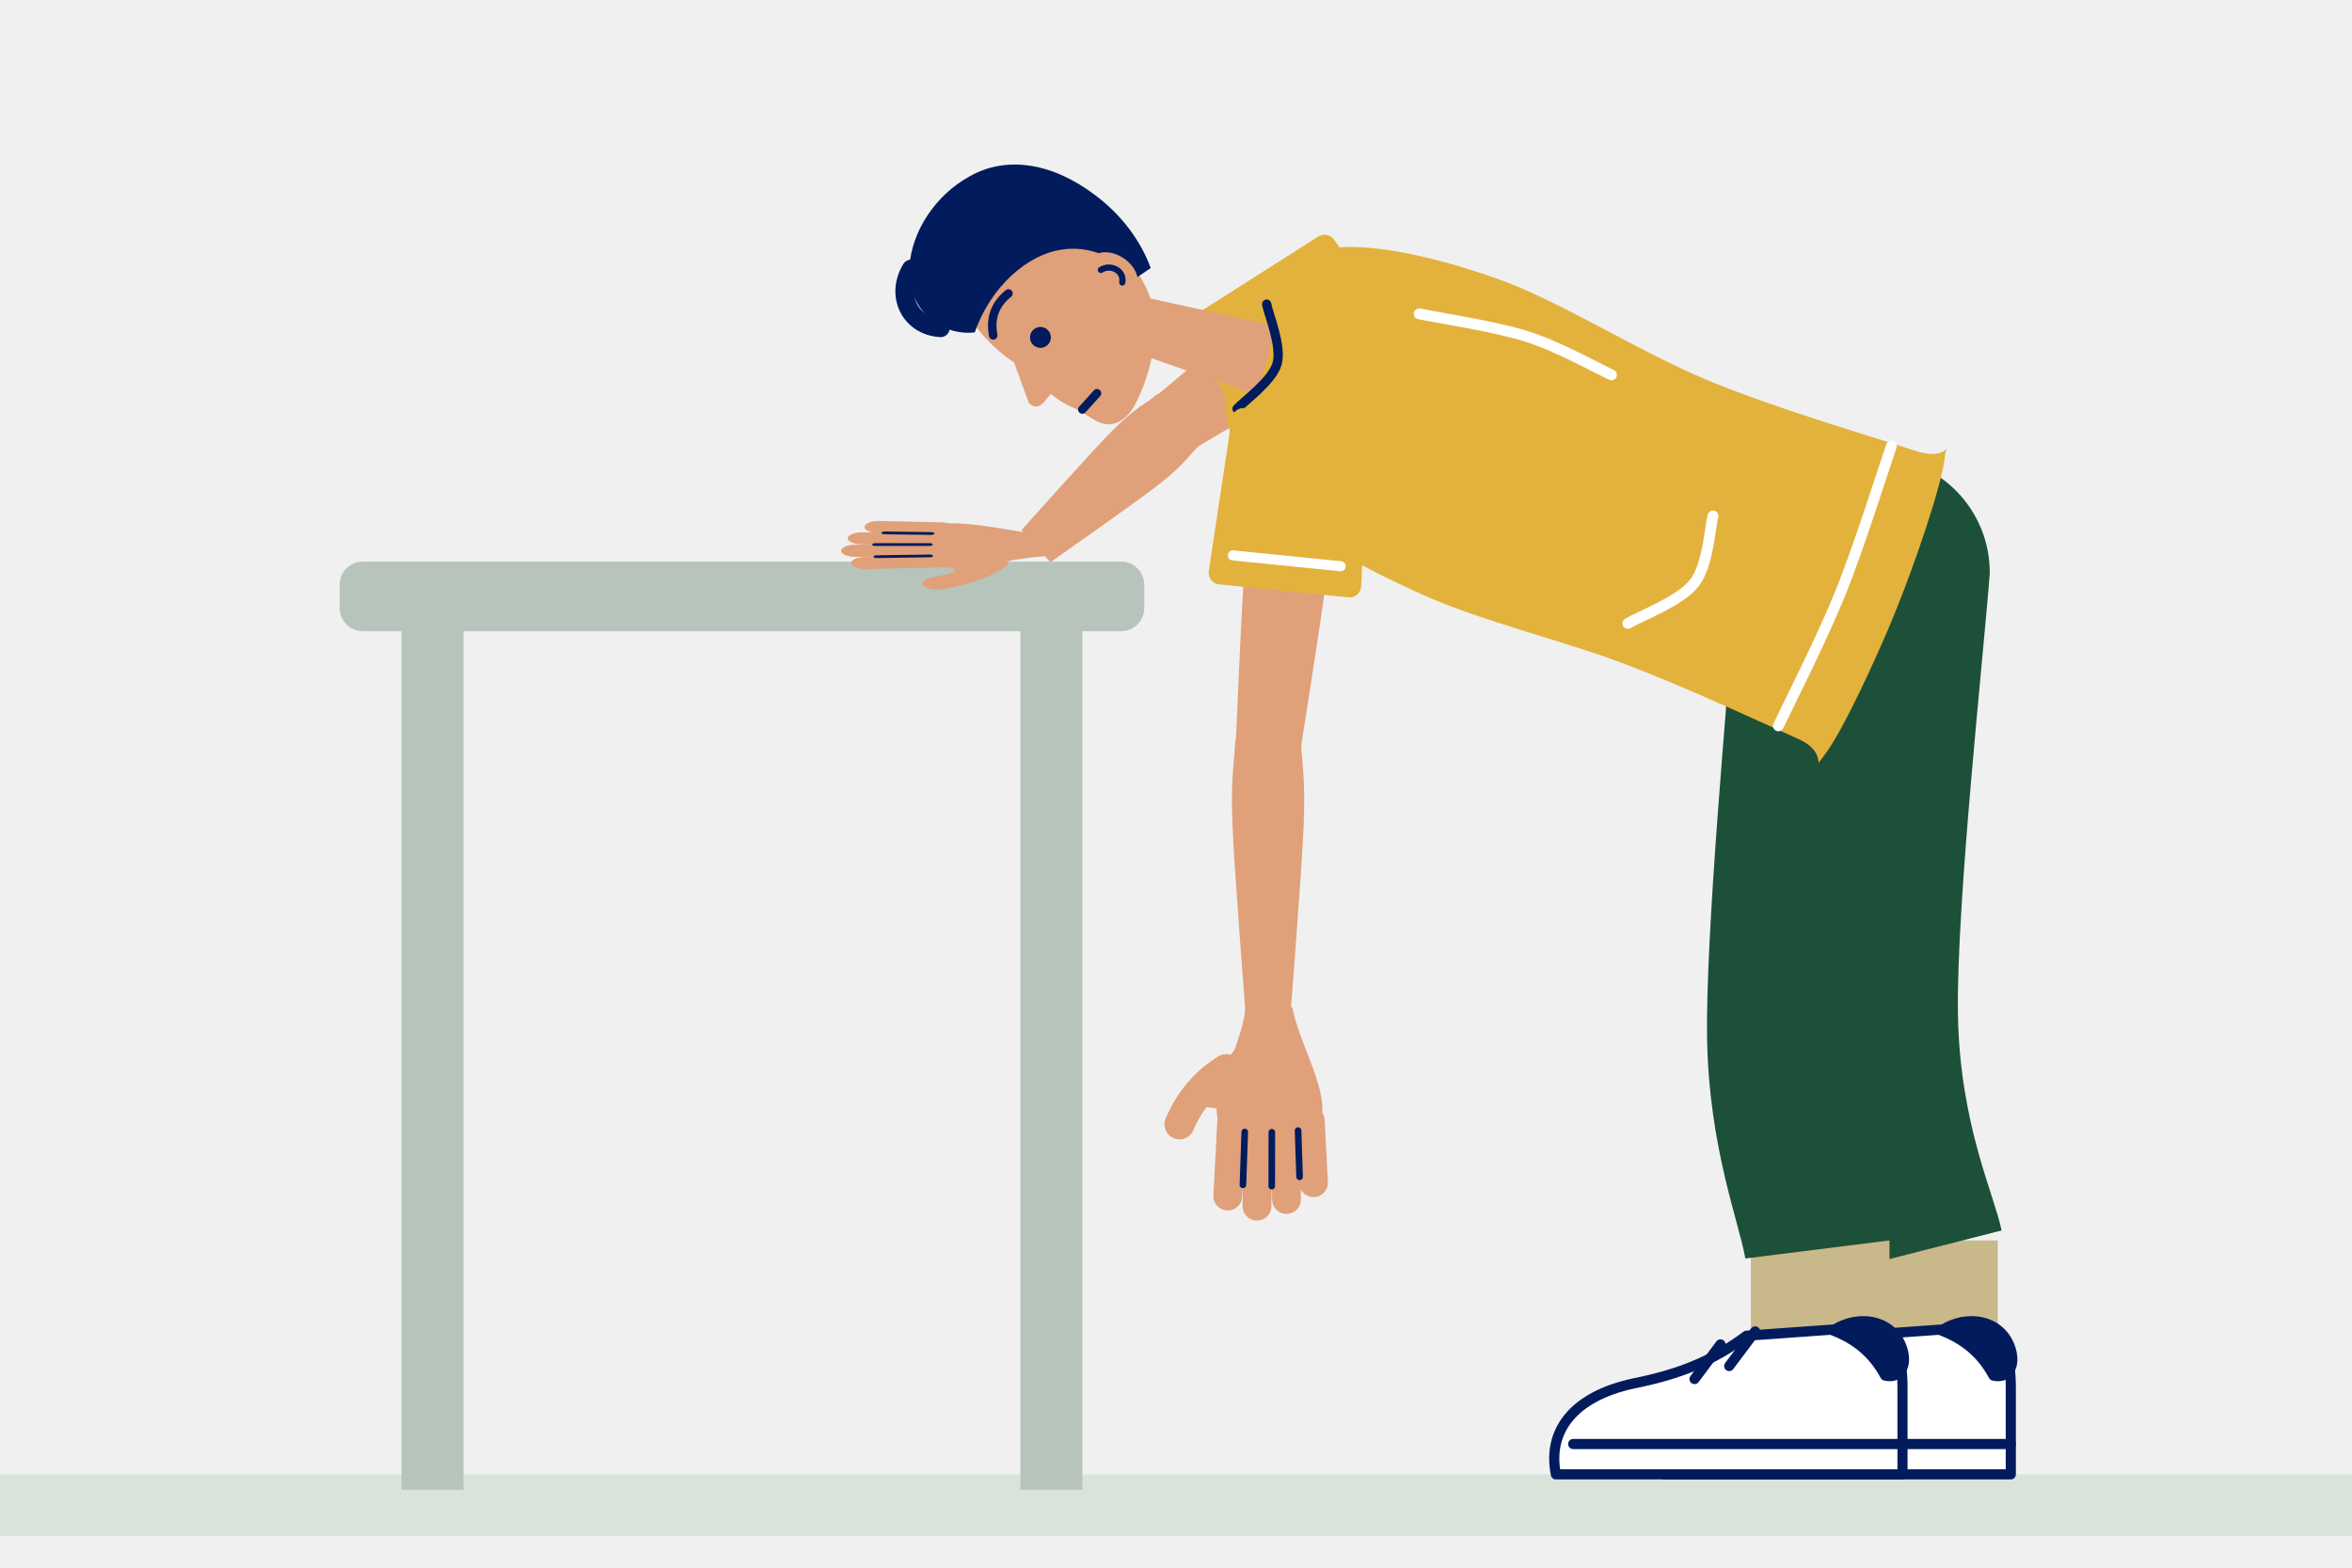
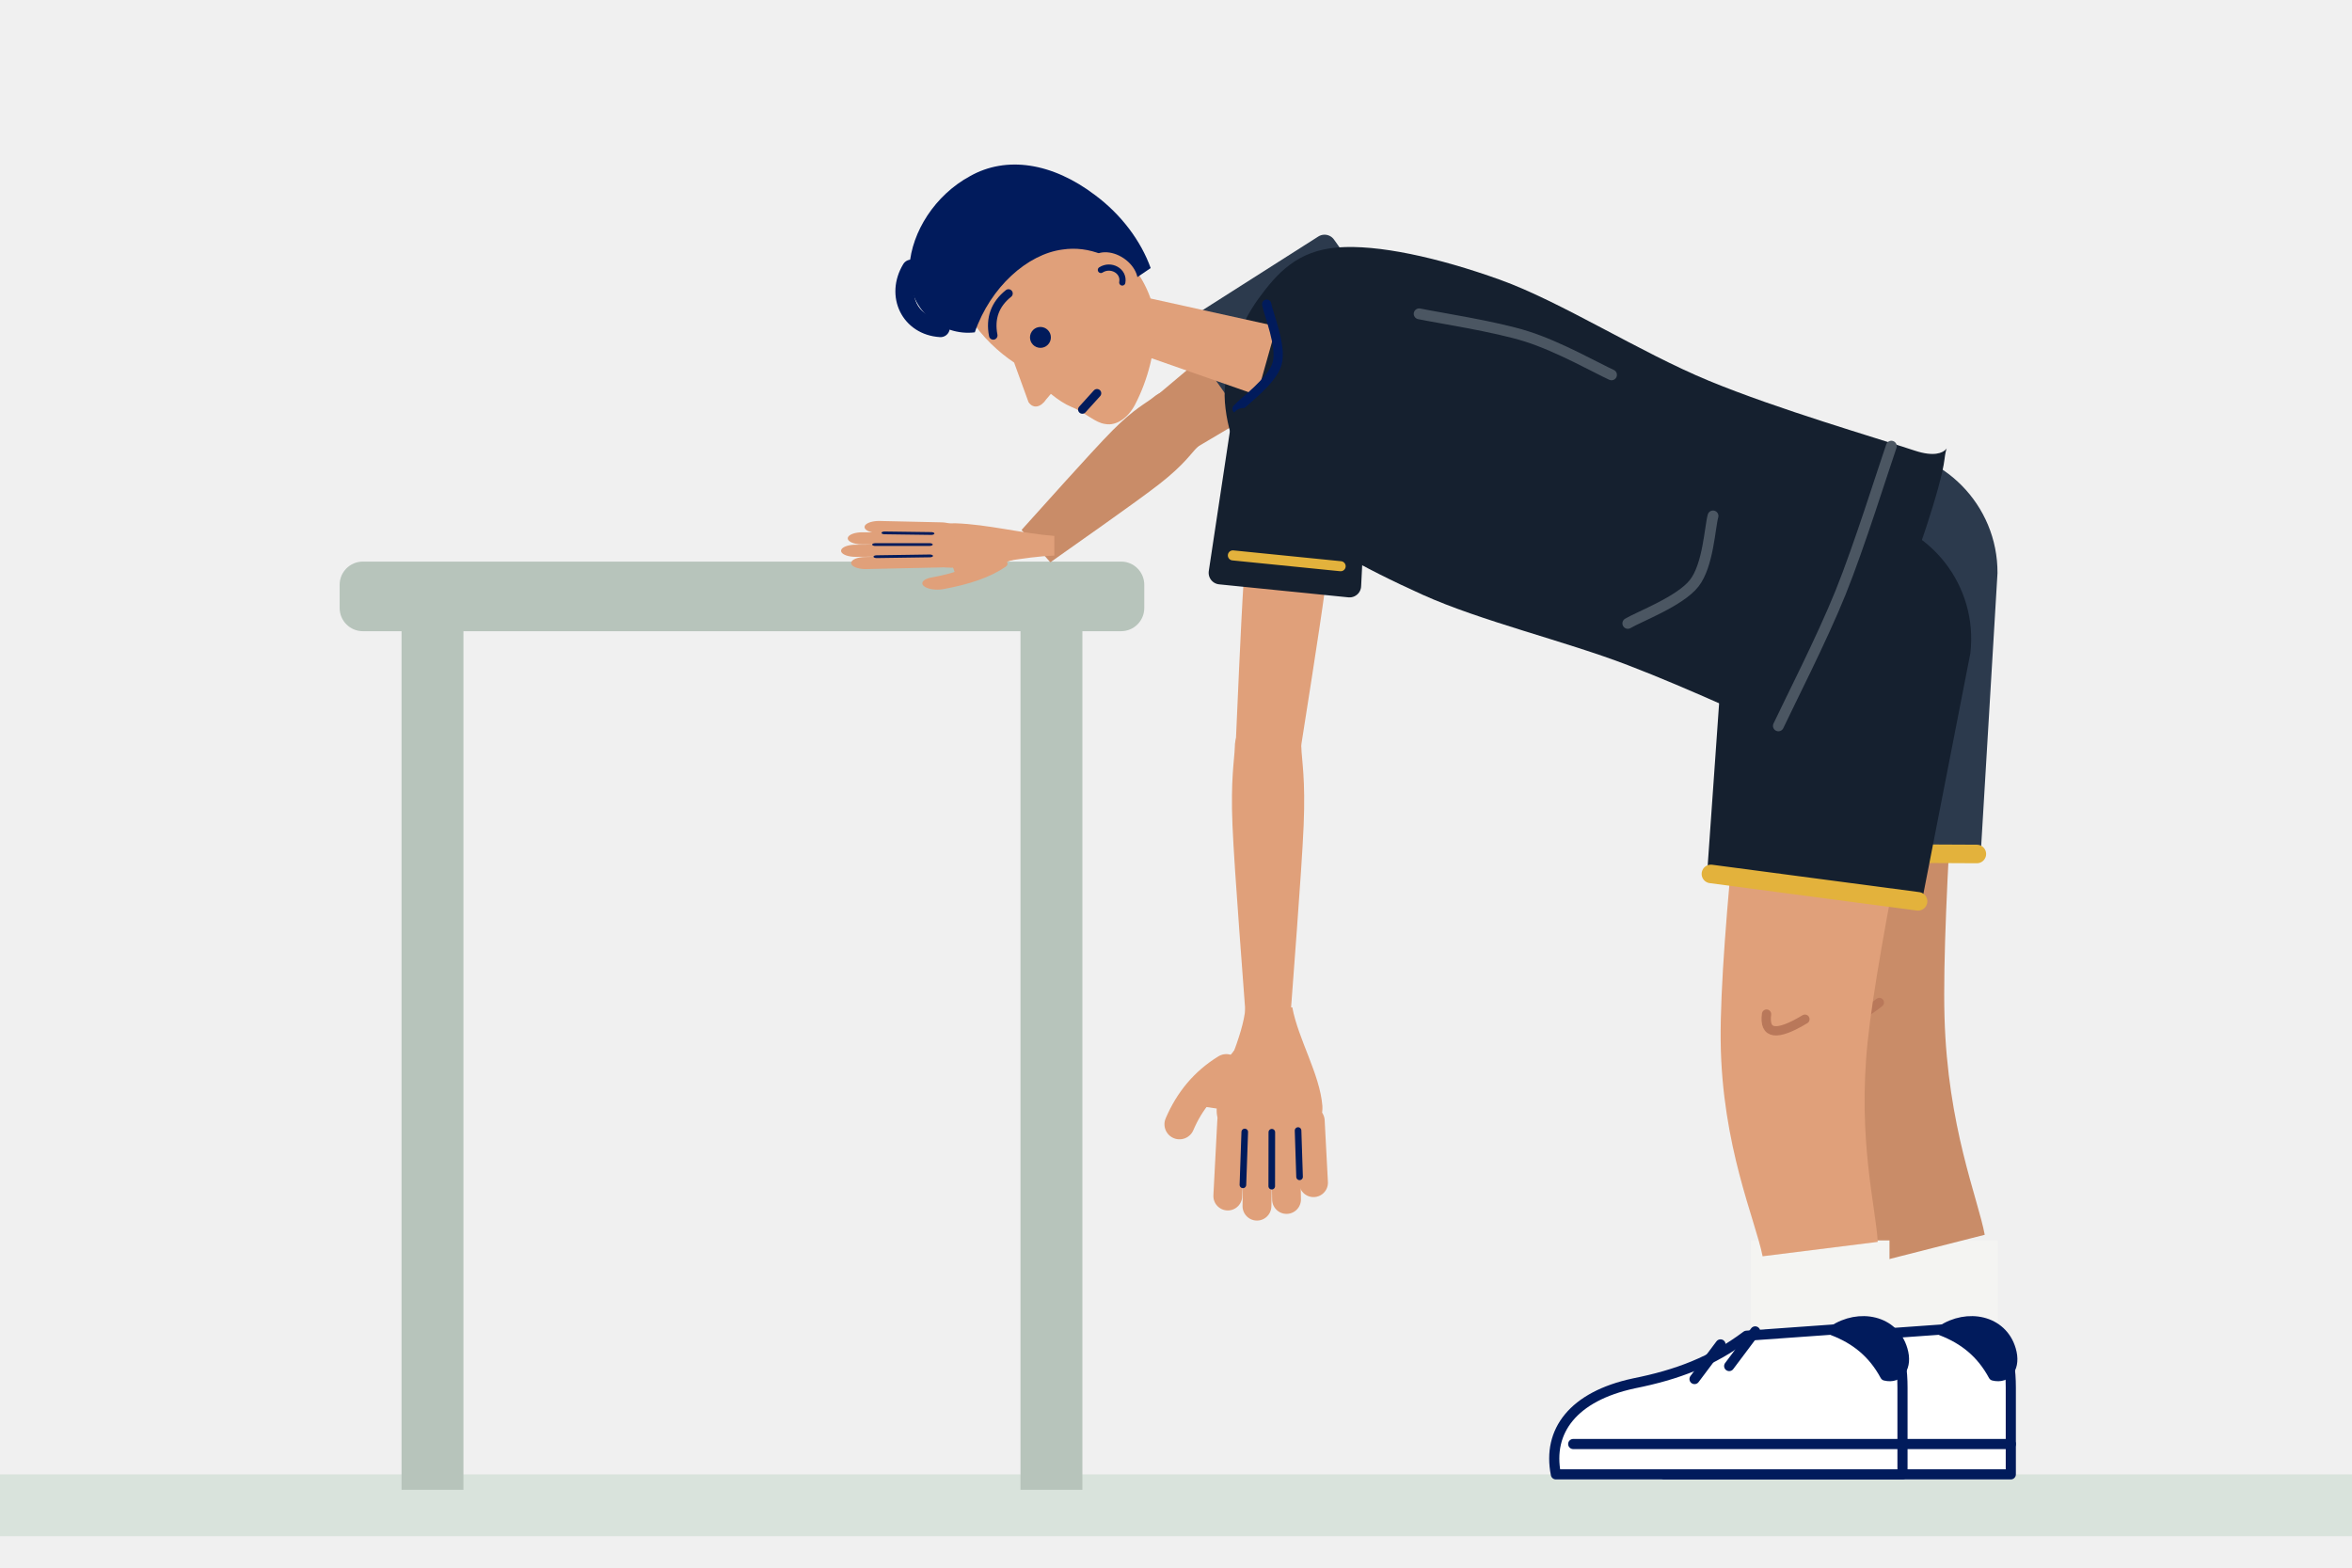
<svg xmlns="http://www.w3.org/2000/svg" viewBox="66.1 95.4 304.0 202.6" role="img" aria-label="Pendulum Swings, arm hangs">
  <rect x="40" y="286" width="400" height="8" rx="4" fill="#d9e3dc" />
  <g fill="#b7c4bb">
    <rect x="110" y="168" width="104" height="9" rx="3" />
    <rect x="118" y="174" width="8" height="114" />
    <rect x="198" y="174" width="8" height="114" />
  </g>
-   <path d="M215.14 146.79 C214.27 147.5 212.74 148.19 209.9 151.04 C207.07 153.9 200.1 161.76 198.14 163.91 L201.86 168.09 C204.22 166.4 212.85 160.4 216.02 157.92 C219.18 155.44 220.05 154 220.86 153.21 A4.3 4.3 0 0 0 215.14 146.79 Z" fill="#e0a07a" />
-   <path d="M235.89 130.44 C234.34 131.61 229.94 134.74 226.56 137.43 C223.17 140.12 217.4 145.05 215.57 146.57 A4.2 4.2 0 0 0 220.43 153.43 C222.47 152.2 229.03 148.39 232.69 146.08 C236.35 143.77 240.76 140.66 242.37 139.57 Z" fill="#e0a07a" />
-   <path d="M237.3 127.24 L220.41 137.99 L230.13 151.69 L245.86 139.31 Z" fill="#e3b23c" stroke="#e3b23c" stroke-width="3" stroke-linecap="round" stroke-linejoin="round" />
-   <path d="M223.18 137.75 C224.53 139.65 229.93 147.26 231.28 149.16" fill="none" stroke="#FFFFFF" stroke-width="1.3" stroke-linecap="round" stroke-linejoin="round" />
+   <path d="M215.14 146.79 C214.27 147.5 212.74 148.19 209.9 151.04 C207.07 153.9 200.1 161.76 198.14 163.91 L201.86 168.09 C204.22 166.4 212.85 160.4 216.02 157.92 C219.18 155.44 220.05 154 220.86 153.21 A4.3 4.3 0 0 0 215.14 146.79 Z" fill="#c98c68" />
+   <path d="M235.89 130.44 C234.34 131.61 229.94 134.74 226.56 137.43 C223.17 140.12 217.4 145.05 215.57 146.57 A4.2 4.2 0 0 0 220.43 153.43 C222.47 152.2 229.03 148.39 232.69 146.08 C236.35 143.77 240.76 140.66 242.37 139.57 Z" fill="#c98c68" />
+   <path d="M237.3 127.24 L220.41 137.99 L230.13 151.69 L245.86 139.31 Z" fill="#2c3a4d" stroke="#2c3a4d" stroke-width="3" stroke-linecap="round" stroke-linejoin="round" />
+   <path d="M223.18 137.75 C224.53 139.65 229.93 147.26 231.28 149.16" fill="none" stroke="#e3b23c" stroke-width="1.3" stroke-linecap="round" stroke-linejoin="round" />
  <g transform="translate(200 166) rotate(180) scale(1 0.42) rotate(-180) translate(-200 -166)">
    <g transform="translate(200 166) rotate(270) scale(1.08 1.08)">
      <path d="M-2.7 2.2 C-3 -1.4 -5.4 -5.6 -6.1 -9.4 C-6.4 -11.6 -5.4 -12.6 -3.6 -12.6 L3.8 -12.6 C5.6 -12.6 6.6 -11.4 6.5 -9.6 C6.2 -5.8 3.6 -1.6 2.9 2.2 Z" fill="#e0a07a" />
      <path d="M-4.35 -11.4 Q-4.61 -16.34 -4.82 -20.39" fill="none" stroke="#e0a07a" stroke-width="3.45" stroke-linecap="round" stroke-linejoin="round" />
      <path d="M-1.15 -11.4 Q-1.25 -17.01 -1.33 -21.6" fill="none" stroke="#e0a07a" stroke-width="3.45" stroke-linecap="round" stroke-linejoin="round" />
      <path d="M2.05 -11.4 Q2.14 -16.57 2.21 -20.8" fill="none" stroke="#e0a07a" stroke-width="3.45" stroke-linecap="round" stroke-linejoin="round" />
      <path d="M5.05 -11.4 Q5.26 -15.46 5.44 -18.79" fill="none" stroke="#e0a07a" stroke-width="3.45" stroke-linecap="round" stroke-linejoin="round" />
      <path d="M-5 -5.2 C-7.6 -6.8 -9.4 -9 -10.6 -11.8" fill="none" stroke="#e0a07a" stroke-width="3.6" stroke-linecap="round" stroke-linejoin="round" />
      <path d="M-3.6 -2.4 C-5.8 -5.2 -7.6 -7 -9.6 -9.4 L-5.6 -10 Z" fill="#e0a07a" />
      <path d="M-3.01 -19.05 L-2.79 -12.72" fill="none" stroke="#011B5C" stroke-width="0.79" stroke-linecap="round" stroke-linejoin="round" />
      <path d="M0.44 -19.21 L0.45 -12.75" fill="none" stroke="#011B5C" stroke-width="0.79" stroke-linecap="round" stroke-linejoin="round" />
      <path d="M3.77 -18.09 L3.59 -12.55" fill="none" stroke="#011B5C" stroke-width="0.79" stroke-linecap="round" stroke-linejoin="round" />
    </g>
  </g>
-   <path d="M306.4 269.2 L324.32 267.52 L324.32 255.76 L306.4 255.76 Z" fill="#c9b88a" />
-   <path d="M293.28 169.34 C293.87 179.35 294.73 214.38 296.83 229.37 C298.94 244.36 304.4 254.3 305.91 259.29 L324.81 254.47 C323.87 249.83 319.42 240.79 319.17 226.63 C318.91 212.46 322.59 179.01 323.28 169.49 A15 15 0 0 0 293.28 169.34 Z" fill="#1d5038" />
+   <path d="M306.4 269.2 L324.32 267.52 L324.32 255.76 L306.4 255.76 Z" fill="#f4f4f2" />
+   <path d="M296.28 169.36 C296.66 179.32 296.6 214.26 298.57 229.16 C300.54 244.06 306.51 253.8 308.09 258.73 L322.63 255.03 C321.76 250.33 317.82 241.1 317.43 226.84 C317.04 212.58 319.8 179.03 320.28 169.47 A12 12 0 0 0 296.28 169.36 Z" fill="#c98c68" />
+   <path d="M304.01 224.98 q-0.02 4 5 0.02" fill="none" stroke="#b9785a" stroke-width="1.2" stroke-linecap="round" stroke-linejoin="round" />
+   <path d="M292.28 169.34 C292.58 175.39 293.8 199.62 294.11 205.67 L322.11 205.8 C322.47 199.75 323.92 175.54 324.28 169.49 A16 16 0 0 0 292.28 169.34 Z" fill="#2c3a4d" />
+   <path d="M294.61 205.67 L321.61 205.8" fill="none" stroke="#e3b23c" stroke-width="2.4" stroke-linecap="round" stroke-linejoin="round" />
  <g transform="translate(326 286) rotate(0) scale(1.12 1.12)" stroke="#011B5C" stroke-width="1.17" stroke-linejoin="round" stroke-linecap="round">
    <path d="M-40 0 C-41 -5 -38 -9 -31 -10.5 C-26 -11.5 -22 -13 -18 -16 L-4 -17 C-1 -17 0 -14 0 -10 L0 0 Z" fill="#FFFFFF" />
    <path d="M-8 -16.6 C-5 -18.6 -1 -17.8 0 -14.4 C0.6 -12.4 -0.4 -11 -2 -11.4 C-3.4 -14 -5.4 -15.6 -8 -16.6 Z" fill="#011B5C" />
    <path d="M-38 -3.5 H0" fill="none" />
    <path d="M-24 -11 l3 -4 M-20 -12.5 l3 -4" fill="none" />
  </g>
-   <path d="M292.4 269.2 L310.32 267.52 L310.32 255.76 L292.4 255.76 Z" fill="#c9b88a" />
-   <path d="M290.04 175.79 C289.49 184.82 286.48 216.24 286.75 229.96 C287.02 243.68 290.86 253.4 291.69 258.09 L311.03 255.67 C310.74 251.4 307.79 242.7 309.25 230.04 C310.71 217.38 318.02 188.11 319.78 179.73 A15 15 0 0 0 290.04 175.79 Z" fill="#1d5038" />
+   <path d="M292.4 269.2 L310.32 267.52 L310.32 255.76 L292.4 255.76 Z" fill="#f4f4f2" />
+   <path d="M293.01 176.19 C292.26 185.15 288.35 216.36 288.5 229.97 C288.65 243.57 293.01 253.17 293.92 257.81 L308.8 255.95 C308.59 251.63 306.17 242.8 307.5 230.03 C308.83 217.26 315.25 187.78 316.8 179.33 A12 12 0 0 0 293.01 176.19 Z" fill="#e0a07a" />
+   <path d="M294.43 226.5 q-0.52 3.97 4.96 0.66" fill="none" stroke="#b9785a" stroke-width="1.2" stroke-linecap="round" stroke-linejoin="round" />
+   <path d="M289.05 175.66 C288.66 181.1 287.13 202.87 286.75 208.31 L314.5 211.98 C315.55 206.63 319.73 185.21 320.77 179.86 A16 16 0 0 0 289.05 175.66 Z" fill="#15202f" />
+   <path d="M287.24 208.38 L314.01 211.92" fill="none" stroke="#e3b23c" stroke-width="2.4" stroke-linecap="round" stroke-linejoin="round" />
  <g transform="translate(312 286) rotate(0) scale(1.12 1.12)" stroke="#011B5C" stroke-width="1.17" stroke-linejoin="round" stroke-linecap="round">
    <path d="M-40 0 C-41 -5 -38 -9 -31 -10.5 C-26 -11.5 -22 -13 -18 -16 L-4 -17 C-1 -17 0 -14 0 -10 L0 0 Z" fill="#FFFFFF" />
    <path d="M-8 -16.6 C-5 -18.6 -1 -17.8 0 -14.4 C0.6 -12.4 -0.4 -11 -2 -11.4 C-3.4 -14 -5.4 -15.6 -8 -16.6 Z" fill="#011B5C" />
    <path d="M-38 -3.5 H0" fill="none" />
    <path d="M-24 -11 l3 -4 M-20 -12.5 l3 -4" fill="none" />
  </g>
-   <path d="M302.07 192.79 C299.97 195.55 302.78 192.82 298.51 190.92 C294.25 189.02 284.58 184.48 276.48 181.38 C268.39 178.27 257.56 175.71 249.96 172.28 C242.36 168.85 235.13 164.94 230.87 160.79 C226.62 156.64 224.78 151.86 224.42 147.4 C224.07 142.94 226.31 137.38 228.74 134.04 C231.16 130.71 233.77 127.81 238.98 127.39 C244.18 126.98 251.94 128.68 259.94 131.55 C267.95 134.43 278.07 140.96 287.01 144.64 C295.95 148.33 308.5 151.96 313.57 153.65 C318.64 155.34 317.83 151.33 317.43 154.78 C317.02 158.23 313.7 168.01 311.14 174.35 C308.58 180.68 304.18 190.03 302.07 192.79 Z" fill="#e3b23c" />
-   <path d="M295.96 189.24 C297.3 186.37 301.57 178.03 304 172 C306.43 165.97 309.47 156.23 310.56 153.08" fill="none" stroke="#FFFFFF" stroke-width="1.4" stroke-linecap="round" stroke-linejoin="round" />
-   <path d="M249.53 135.97 C251.85 136.46 259.3 137.58 263.45 138.9 C267.59 140.21 272.56 143.03 274.39 143.86" fill="none" stroke="#FFFFFF" stroke-width="1.4" stroke-linecap="round" stroke-linejoin="round" />
-   <path d="M276.5 175.99 C277.93 175.13 283.23 173.14 285.06 170.82 C286.9 168.51 287.1 163.55 287.51 162.1" fill="none" stroke="#FFFFFF" stroke-width="1.4" stroke-linecap="round" stroke-linejoin="round" />
+   <path d="M302.07 192.79 C299.97 195.55 302.78 192.82 298.51 190.92 C294.25 189.02 284.58 184.48 276.48 181.38 C268.39 178.27 257.56 175.71 249.96 172.28 C242.36 168.85 235.13 164.94 230.87 160.79 C226.62 156.64 224.78 151.86 224.42 147.4 C224.07 142.94 226.31 137.38 228.74 134.04 C231.16 130.71 233.77 127.81 238.98 127.39 C244.18 126.98 251.94 128.68 259.94 131.55 C267.95 134.43 278.07 140.96 287.01 144.64 C295.95 148.33 308.5 151.96 313.57 153.65 C318.64 155.34 317.83 151.33 317.43 154.78 C317.02 158.23 313.7 168.01 311.14 174.35 C308.58 180.68 304.18 190.03 302.07 192.79 Z" fill="#15202f" />
+   <path d="M295.96 189.24 C297.3 186.37 301.57 178.03 304 172 C306.43 165.97 309.47 156.23 310.56 153.08" fill="none" stroke="#4b5662" stroke-width="1.4" stroke-linecap="round" stroke-linejoin="round" />
+   <path d="M249.53 135.97 C251.85 136.46 259.3 137.58 263.45 138.9 C267.59 140.21 272.56 143.03 274.39 143.86" fill="none" stroke="#4b5662" stroke-width="1.4" stroke-linecap="round" stroke-linejoin="round" />
+   <path d="M276.5 175.99 C277.93 175.13 283.23 173.14 285.06 170.82 C286.9 168.51 287.1 163.55 287.51 162.1" fill="none" stroke="#4b5662" stroke-width="1.4" stroke-linecap="round" stroke-linejoin="round" />
  <path d="M228.57 146.48 L231.08 137.58 L214.73 133.97 L213.47 141.2 Z" fill="#e0a07a" />
  <path d="M225.99 148.25 C226.85 147.28 230.53 144.67 231.17 142.41 C231.81 140.16 230.04 136 229.82 134.72" fill="none" stroke="#011B5C" stroke-width="1.2" stroke-linecap="round" stroke-linejoin="round" />
  <g transform="translate(205.43 134.33) rotate(-56)">
    <path d="M-9.6 -10.4 C-10.8 -7.6 -11.2 -4.8 -11.2 -2.4 L-14.4 2 C-14.8 3 -14.1 3.7 -12.8 3.7 L-11.9 3.8 C-12 5 -12 6 -11.8 7 C-11.4 9 -11.8 10.6 -11.2 11.8 C-10.6 13.2 -8.8 13.8 -7 13.6 C-3.4 13.2 0.6 11.8 3.6 9.6 C5.6 8 7.2 5.4 8 2.4 L8.6 -6 L2 -14 Z" fill="#e0a07a" />
    <path d="M-10.8 -8.8 C-13.6 -12 -13.4 -17.8 -8.4 -20.6 C-4.6 -22.8 1 -23 5.6 -20.6 C10.4 -18.2 13 -12.8 12.6 -5.8 C12.4 -1.6 11 2.4 8.8 5.4 L6.8 4.6 C7.4 0.8 6.8 -2.8 4.4 -5.4 C1.4 -8.8 -4.8 -10.4 -10.8 -8.8 Z" fill="#011B5C" />
    <path d="M-12.8 -12.8 C-14.8 -16.2 -12.6 -20 -8.6 -20.2" fill="none" stroke="#011B5C" stroke-width="2.4" stroke-linecap="round" stroke-linejoin="round" />
    <ellipse cx="5.4" cy="1.8" rx="2.5" ry="3.5" fill="#e0a07a" />
    <path d="M5 0.2 C6.4 0.8 6.6 2.8 5.2 3.4" fill="none" stroke="#011B5C" stroke-width="0.8" stroke-linecap="round" stroke-linejoin="round" />
    <circle cx="-6.6" cy="-1.4" r="1.35" fill="#011B5C" />
    <path d="M-9.8 -6.6 Q-7.4 -9 -4.2 -8" fill="none" stroke="#011B5C" stroke-width="1.1" stroke-linecap="round" stroke-linejoin="round" />
    <path d="M-11.3 8.3 l2.8 0.4" fill="none" stroke="#011B5C" stroke-width="1.1" stroke-linecap="round" stroke-linejoin="round" />
  </g>
  <path d="M225.7 192 C225.65 193.68 225.15 196.08 225.4 202.08 C225.65 208.08 226.9 223.68 227.2 228 L232.8 228 C233.1 223.68 234.35 208.08 234.6 202.08 C234.85 196.08 234.35 193.68 234.3 192 A4.3 4.3 0 0 0 225.7 192 Z" fill="#e0a07a" />
  <path d="M228.3 152.81 C228.06 155.72 227.27 163.77 226.86 170.23 C226.44 176.69 225.99 188.02 225.82 191.58 A4.2 4.2 0 0 0 234.18 192.42 C234.72 188.9 236.53 177.7 237.4 171.28 C238.28 164.87 239.1 156.82 239.44 153.93 Z" fill="#e0a07a" />
-   <path d="M226.81 149.65 L223.82 169.45 L240.53 171.13 L241.53 151.13 Z" fill="#e3b23c" stroke="#e3b23c" stroke-width="3" stroke-linecap="round" stroke-linejoin="round" />
-   <path d="M225.45 167.2 C227.77 167.43 237.06 168.37 239.38 168.6" fill="none" stroke="#FFFFFF" stroke-width="1.3" stroke-linecap="round" stroke-linejoin="round" />
+   <path d="M226.81 149.65 L223.82 169.45 L240.53 171.13 L241.53 151.13 Z" fill="#15202f" stroke="#15202f" stroke-width="3" stroke-linecap="round" stroke-linejoin="round" />
+   <path d="M225.45 167.2 C227.77 167.43 237.06 168.37 239.38 168.6" fill="none" stroke="#e3b23c" stroke-width="1.3" stroke-linecap="round" stroke-linejoin="round" />
  <g transform="translate(230 228) rotate(180) scale(-1.08 1.08)">
    <path d="M-2.7 2.2 C-3 -1.4 -5.4 -5.6 -6.1 -9.4 C-6.4 -11.6 -5.4 -12.6 -3.6 -12.6 L3.8 -12.6 C5.6 -12.6 6.6 -11.4 6.5 -9.6 C6.2 -5.8 3.6 -1.6 2.9 2.2 Z" fill="#e0a07a" />
    <path d="M-4.35 -11.4 Q-4.61 -16.34 -4.82 -20.39" fill="none" stroke="#e0a07a" stroke-width="3.45" stroke-linecap="round" stroke-linejoin="round" />
    <path d="M-1.15 -11.4 Q-1.25 -17.01 -1.33 -21.6" fill="none" stroke="#e0a07a" stroke-width="3.45" stroke-linecap="round" stroke-linejoin="round" />
    <path d="M2.05 -11.4 Q2.14 -16.57 2.21 -20.8" fill="none" stroke="#e0a07a" stroke-width="3.45" stroke-linecap="round" stroke-linejoin="round" />
    <path d="M5.05 -11.4 Q5.26 -15.46 5.44 -18.79" fill="none" stroke="#e0a07a" stroke-width="3.45" stroke-linecap="round" stroke-linejoin="round" />
    <path d="M-5 -5.2 C-7.6 -6.8 -9.4 -9 -10.6 -11.8" fill="none" stroke="#e0a07a" stroke-width="3.6" stroke-linecap="round" stroke-linejoin="round" />
    <path d="M-3.6 -2.4 C-5.8 -5.2 -7.6 -7 -9.6 -9.4 L-5.6 -10 Z" fill="#e0a07a" />
    <path d="M-3.01 -19.05 L-2.79 -12.72" fill="none" stroke="#011B5C" stroke-width="0.79" stroke-linecap="round" stroke-linejoin="round" />
    <path d="M0.44 -19.21 L0.45 -12.75" fill="none" stroke="#011B5C" stroke-width="0.79" stroke-linecap="round" stroke-linejoin="round" />
    <path d="M3.77 -18.09 L3.59 -12.55" fill="none" stroke="#011B5C" stroke-width="0.79" stroke-linecap="round" stroke-linejoin="round" />
  </g>
</svg>
